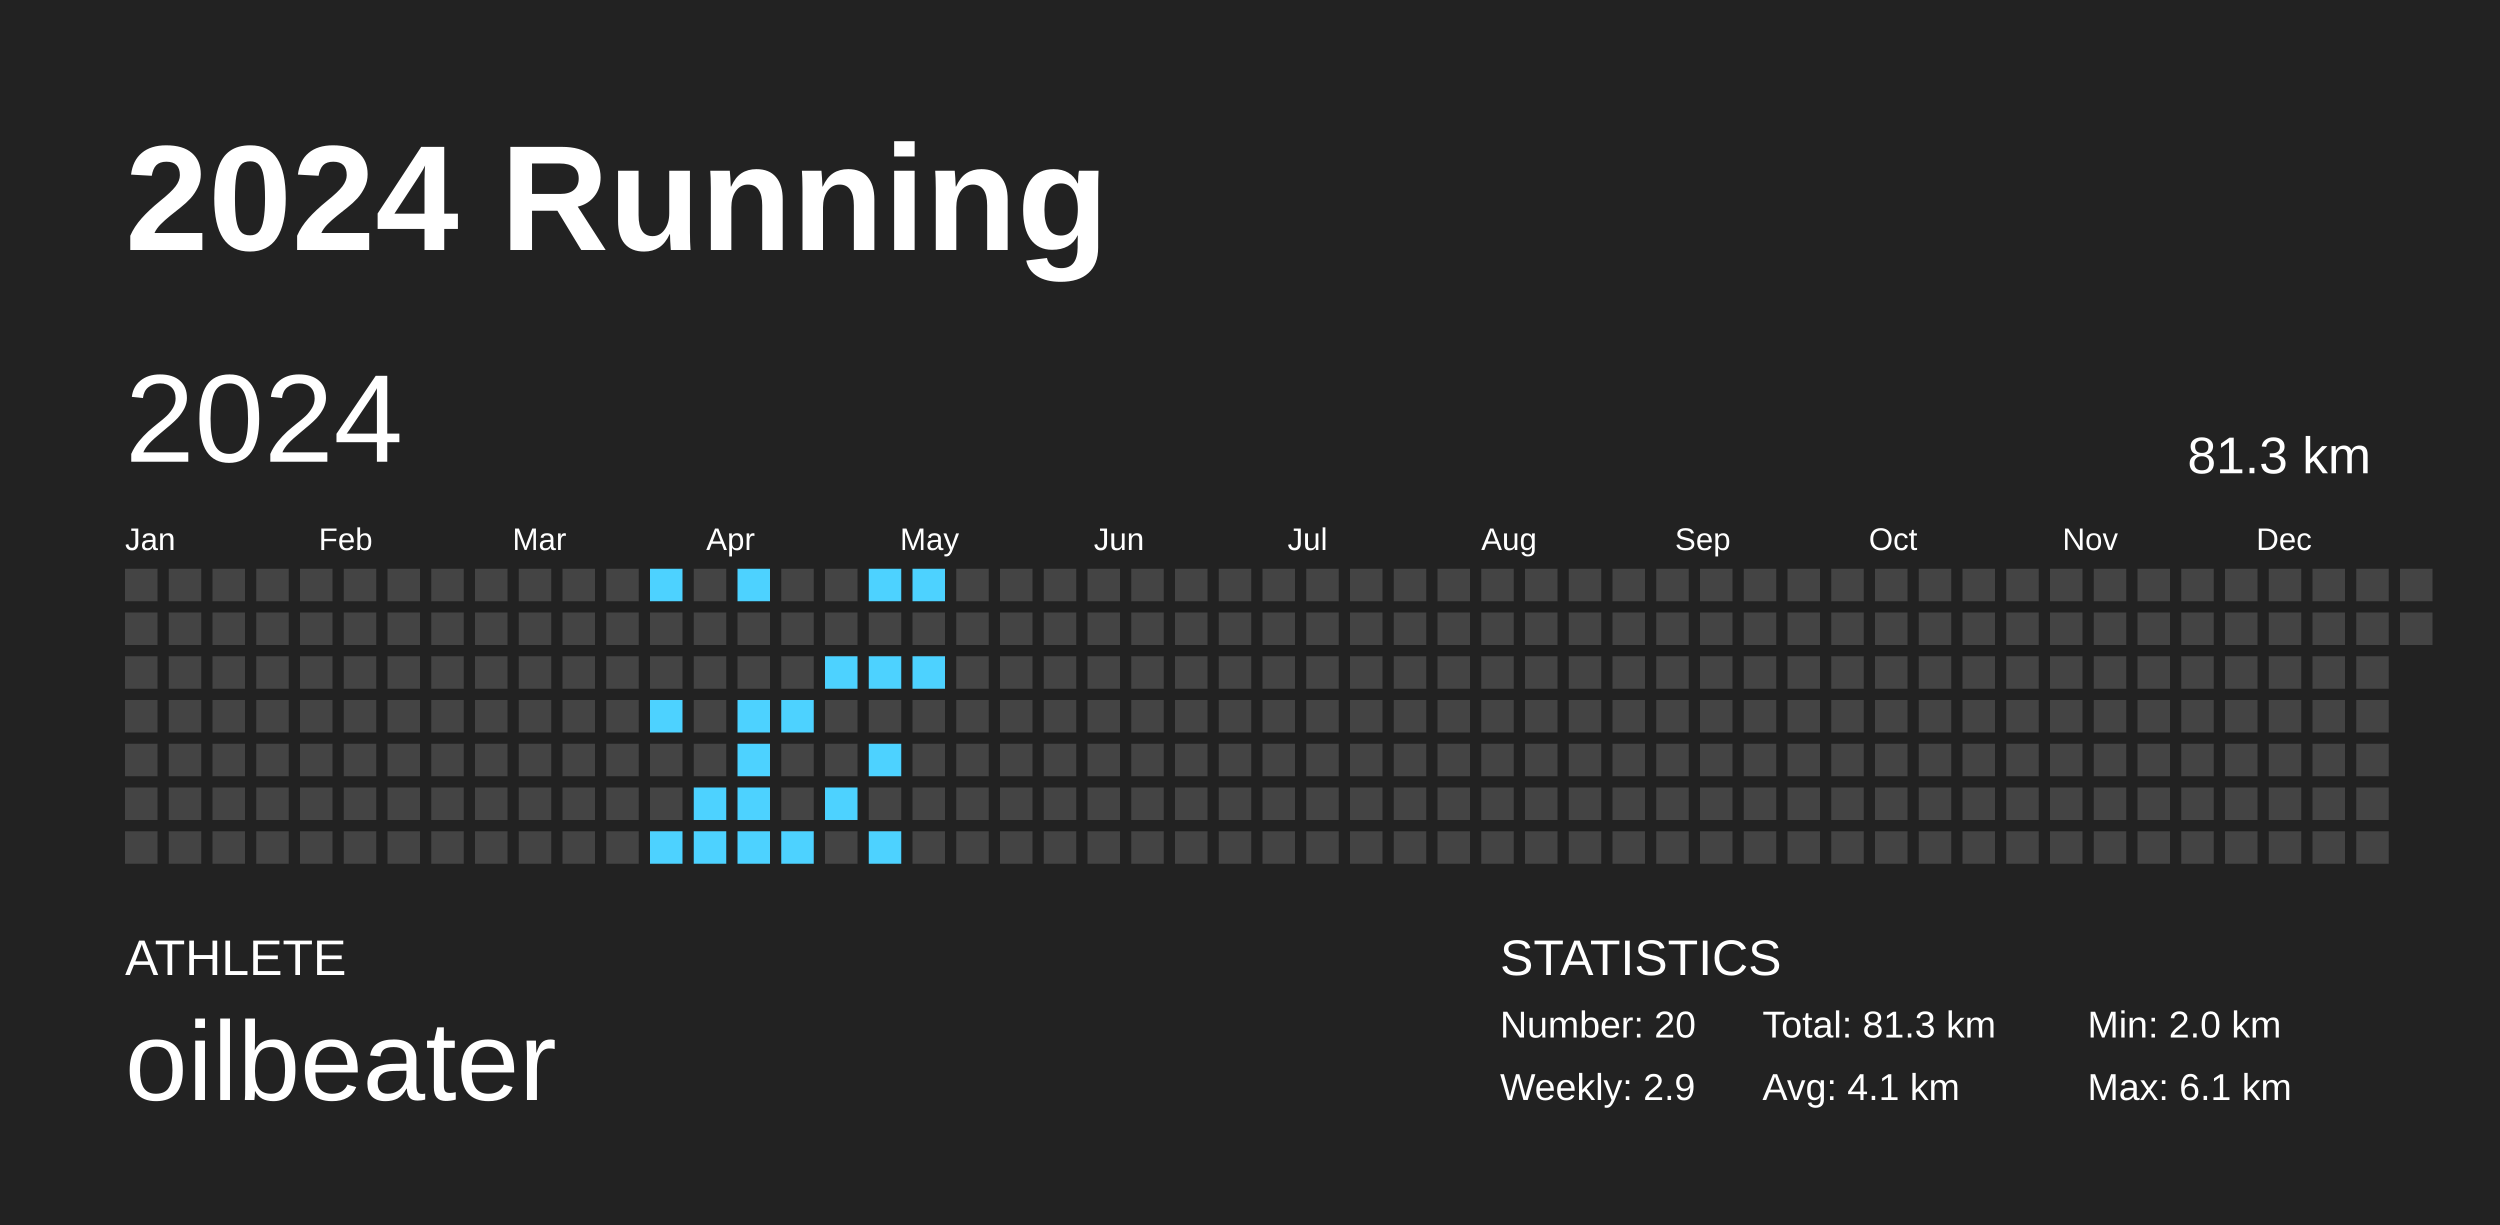
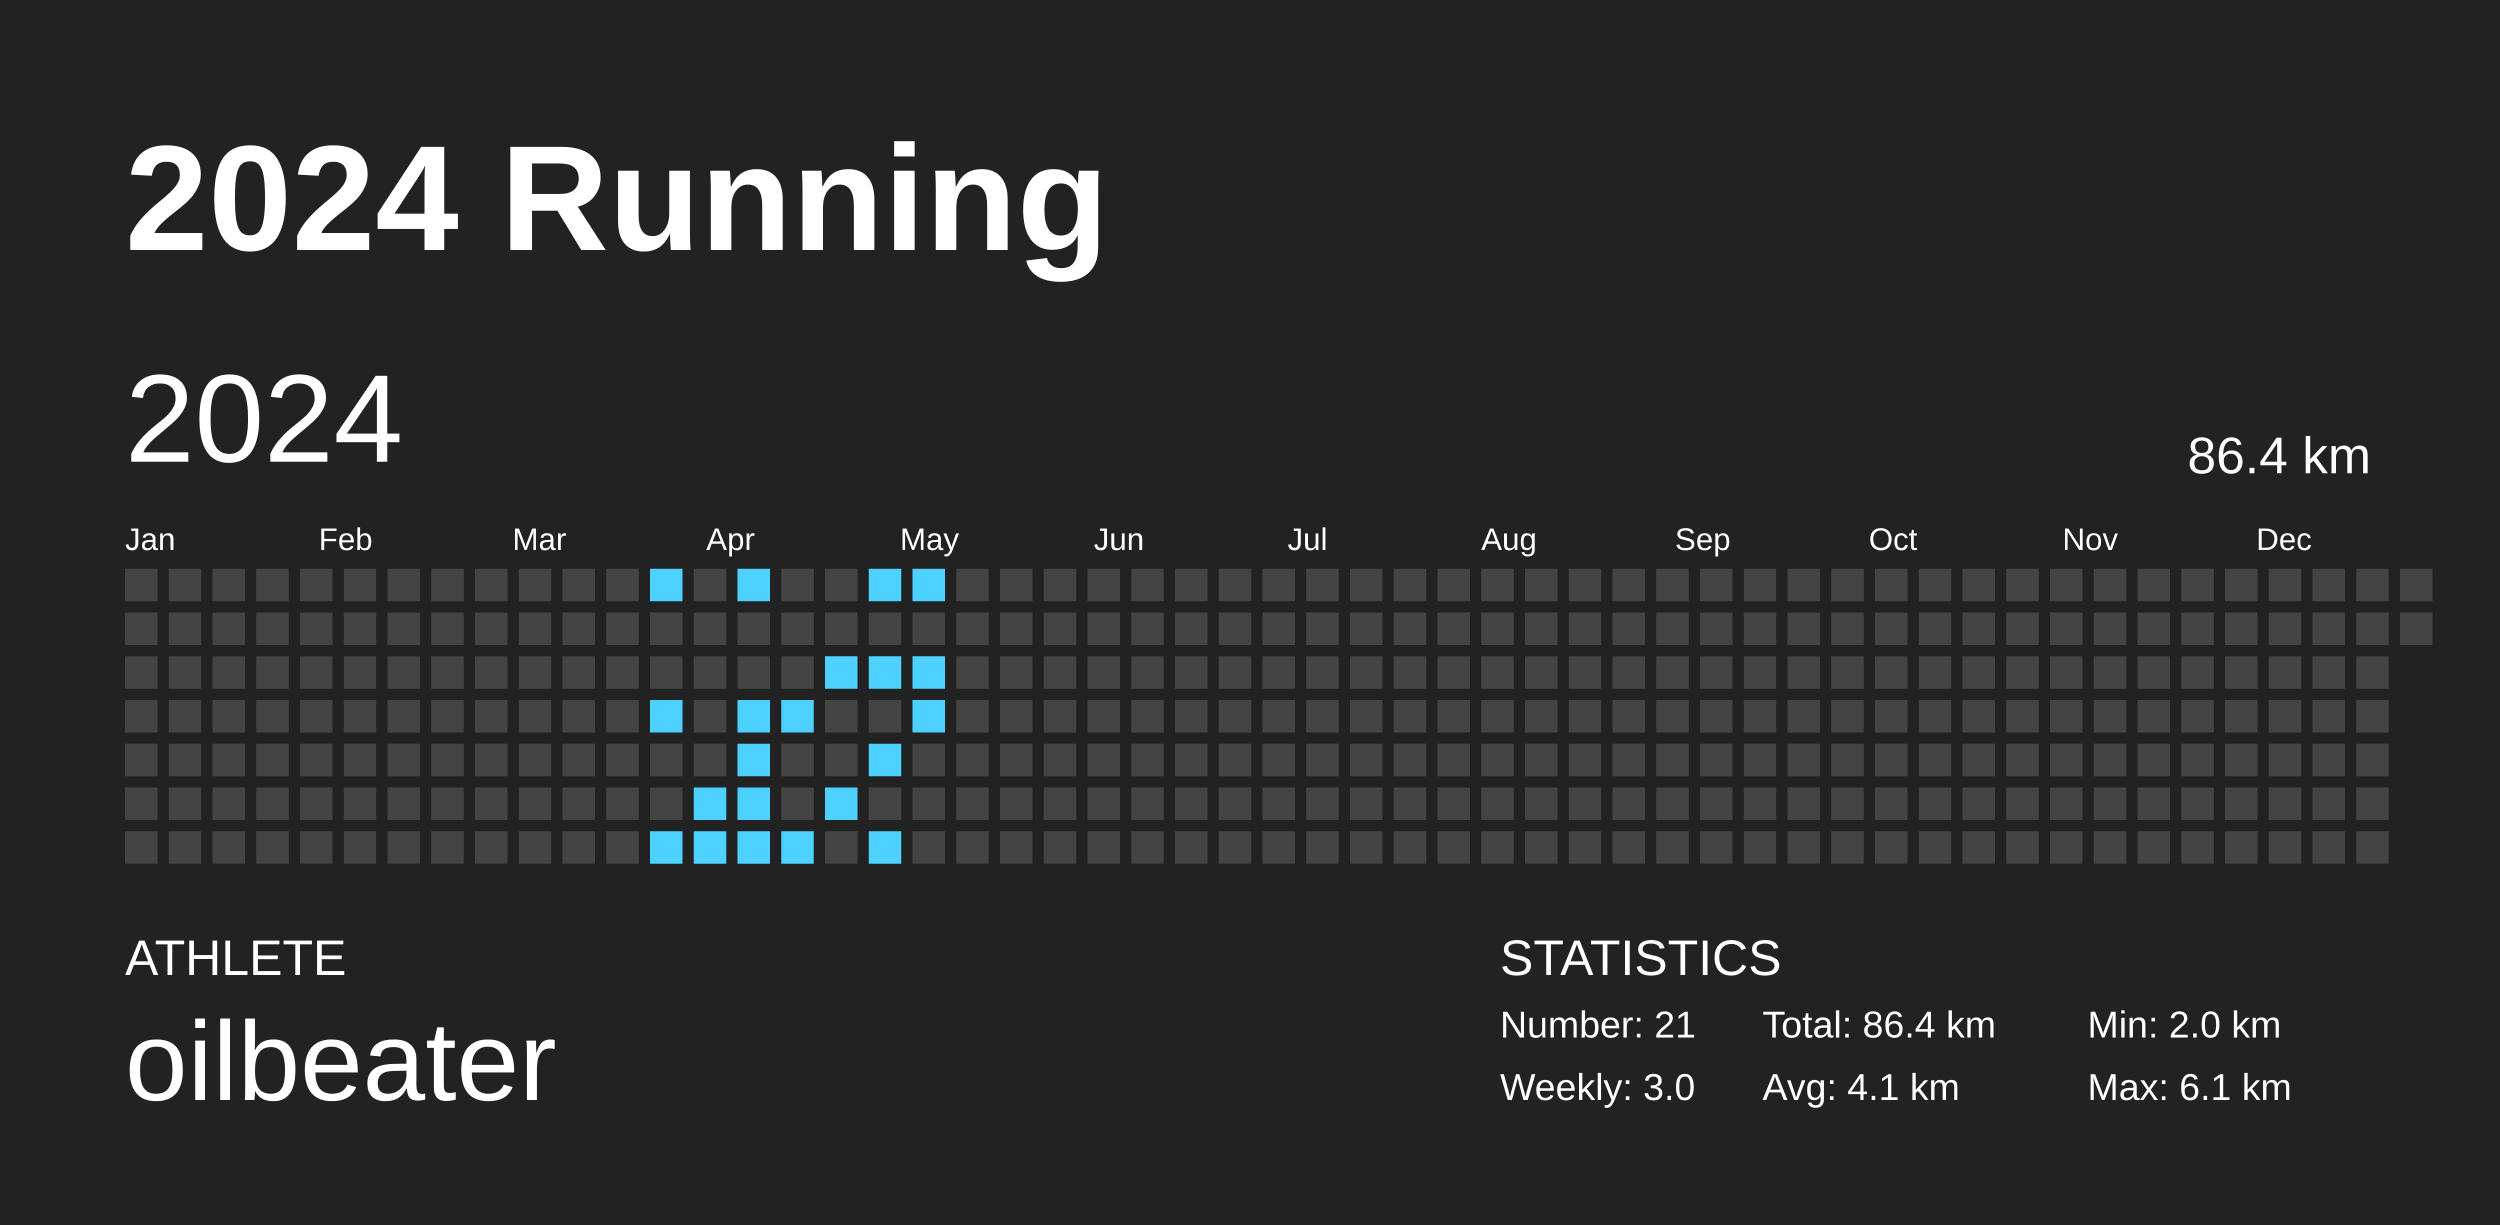
<svg xmlns="http://www.w3.org/2000/svg" baseProfile="full" height="98mm" version="1.1" viewBox="0,0,200,98" width="200mm">
  <defs />
  <rect fill="#222222" height="98" width="200" x="0" y="0" />
  <text fill="#FFFFFF" style="font-size:12px; font-family:Arial; font-weight:bold;" x="10" y="20">2024 Running</text>
  <text fill="#FFFFFF" style="font-size:4px; font-family:Arial" x="10" y="78">ATHLETE</text>
  <text fill="#FFFFFF" style="font-size:9px; font-family:Arial" x="10" y="88">oilbeater</text>
  <text fill="#FFFFFF" style="font-size:4px; font-family:Arial" x="120" y="78">STATISTICS</text>
-   <text fill="#FFFFFF" style="font-size:3px; font-family:Arial" x="120" y="83">Number: 20</text>
-   <text fill="#FFFFFF" style="font-size:3px; font-family:Arial" x="120" y="88">Weekly: 2.9</text>
-   <text fill="#FFFFFF" style="font-size:3px; font-family:Arial" x="141" y="83">Total: 81.3 km</text>
+   <text fill="#FFFFFF" style="font-size:3px; font-family:Arial" x="120" y="83">Number: 21</text>
+   <text fill="#FFFFFF" style="font-size:3px; font-family:Arial" x="120" y="88">Weekly: 3.0</text>
+   <text fill="#FFFFFF" style="font-size:3px; font-family:Arial" x="141" y="83">Total: 86.4 km</text>
  <text fill="#FFFFFF" style="font-size:3px; font-family:Arial" x="141" y="88">Avg: 4.1 km</text>
  <text fill="#FFFFFF" style="font-size:3px; font-family:Arial" x="167" y="83">Min: 2.0 km</text>
  <text fill="#FFFFFF" style="font-size:3px; font-family:Arial" x="167" y="88">Max: 6.1 km</text>
  <text dominant-baseline="hanging" fill="#FFFFFF" style="font-size:10.0px; font-family:Arial;" x="10" y="30">2024</text>
-   <text dominant-baseline="hanging" fill="#FFFFFF" style="font-size:4.125px; font-family:Arial;" x="175" y="35">81.3 km</text>
+   <text dominant-baseline="hanging" fill="#FFFFFF" style="font-size:4.125px; font-family:Arial;" x="175" y="35">86.4 km</text>
  <text fill="#FFFFFF" style="font-size:2.5px; font-family:Arial" x="10.0" y="44">Jan</text>
  <text fill="#FFFFFF" style="font-size:2.5px; font-family:Arial" x="25.5" y="44">Feb</text>
  <text fill="#FFFFFF" style="font-size:2.5px; font-family:Arial" x="41.0" y="44">Mar</text>
  <text fill="#FFFFFF" style="font-size:2.5px; font-family:Arial" x="56.5" y="44">Apr</text>
  <text fill="#FFFFFF" style="font-size:2.5px; font-family:Arial" x="72.0" y="44">May</text>
  <text fill="#FFFFFF" style="font-size:2.5px; font-family:Arial" x="87.5" y="44">Jun</text>
  <text fill="#FFFFFF" style="font-size:2.5px; font-family:Arial" x="103.0" y="44">Jul</text>
  <text fill="#FFFFFF" style="font-size:2.5px; font-family:Arial" x="118.5" y="44">Aug</text>
  <text fill="#FFFFFF" style="font-size:2.5px; font-family:Arial" x="134.0" y="44">Sep</text>
  <text fill="#FFFFFF" style="font-size:2.5px; font-family:Arial" x="149.5" y="44">Oct</text>
  <text fill="#FFFFFF" style="font-size:2.5px; font-family:Arial" x="165.0" y="44">Nov</text>
  <text fill="#FFFFFF" style="font-size:2.5px; font-family:Arial" x="180.5" y="44">Dec</text>
  <rect fill="#444444" height="2.6" width="2.6" x="10.0" y="45.5" />
  <rect fill="#444444" height="2.6" width="2.6" x="10.0" y="49.0" />
  <rect fill="#444444" height="2.6" width="2.6" x="10.0" y="52.5" />
  <rect fill="#444444" height="2.6" width="2.6" x="10.0" y="56.0" />
  <rect fill="#444444" height="2.6" width="2.6" x="10.0" y="59.5" />
  <rect fill="#444444" height="2.6" width="2.6" x="10.0" y="63.0" />
  <rect fill="#444444" height="2.6" width="2.6" x="10.0" y="66.5" />
  <rect fill="#444444" height="2.6" width="2.6" x="13.5" y="45.5" />
  <rect fill="#444444" height="2.6" width="2.6" x="13.5" y="49.0" />
  <rect fill="#444444" height="2.6" width="2.6" x="13.5" y="52.5" />
  <rect fill="#444444" height="2.6" width="2.6" x="13.5" y="56.0" />
  <rect fill="#444444" height="2.6" width="2.6" x="13.5" y="59.5" />
  <rect fill="#444444" height="2.6" width="2.6" x="13.5" y="63.0" />
  <rect fill="#444444" height="2.6" width="2.6" x="13.5" y="66.5" />
  <rect fill="#444444" height="2.6" width="2.6" x="17.0" y="45.5" />
  <rect fill="#444444" height="2.6" width="2.6" x="17.0" y="49.0" />
  <rect fill="#444444" height="2.6" width="2.6" x="17.0" y="52.5" />
  <rect fill="#444444" height="2.6" width="2.6" x="17.0" y="56.0" />
  <rect fill="#444444" height="2.6" width="2.6" x="17.0" y="59.5" />
  <rect fill="#444444" height="2.6" width="2.6" x="17.0" y="63.0" />
  <rect fill="#444444" height="2.6" width="2.6" x="17.0" y="66.5" />
  <rect fill="#444444" height="2.6" width="2.6" x="20.5" y="45.5" />
  <rect fill="#444444" height="2.6" width="2.6" x="20.5" y="49.0" />
  <rect fill="#444444" height="2.6" width="2.6" x="20.5" y="52.5" />
  <rect fill="#444444" height="2.6" width="2.6" x="20.5" y="56.0" />
  <rect fill="#444444" height="2.6" width="2.6" x="20.5" y="59.5" />
  <rect fill="#444444" height="2.6" width="2.6" x="20.5" y="63.0" />
  <rect fill="#444444" height="2.6" width="2.6" x="20.5" y="66.5" />
  <rect fill="#444444" height="2.6" width="2.6" x="24.0" y="45.5" />
  <rect fill="#444444" height="2.6" width="2.6" x="24.0" y="49.0" />
  <rect fill="#444444" height="2.6" width="2.6" x="24.0" y="52.5" />
  <rect fill="#444444" height="2.6" width="2.6" x="24.0" y="56.0" />
  <rect fill="#444444" height="2.6" width="2.6" x="24.0" y="59.5" />
  <rect fill="#444444" height="2.6" width="2.6" x="24.0" y="63.0" />
  <rect fill="#444444" height="2.6" width="2.6" x="24.0" y="66.5" />
  <rect fill="#444444" height="2.6" width="2.6" x="27.5" y="45.5" />
  <rect fill="#444444" height="2.6" width="2.6" x="27.5" y="49.0" />
  <rect fill="#444444" height="2.6" width="2.6" x="27.5" y="52.5" />
  <rect fill="#444444" height="2.6" width="2.6" x="27.5" y="56.0" />
  <rect fill="#444444" height="2.6" width="2.6" x="27.5" y="59.5" />
  <rect fill="#444444" height="2.6" width="2.6" x="27.5" y="63.0" />
  <rect fill="#444444" height="2.6" width="2.6" x="27.5" y="66.5" />
  <rect fill="#444444" height="2.6" width="2.6" x="31.0" y="45.5" />
  <rect fill="#444444" height="2.6" width="2.6" x="31.0" y="49.0" />
  <rect fill="#444444" height="2.6" width="2.6" x="31.0" y="52.5" />
  <rect fill="#444444" height="2.6" width="2.6" x="31.0" y="56.0" />
  <rect fill="#444444" height="2.6" width="2.6" x="31.0" y="59.5" />
  <rect fill="#444444" height="2.6" width="2.6" x="31.0" y="63.0" />
  <rect fill="#444444" height="2.6" width="2.6" x="31.0" y="66.5" />
  <rect fill="#444444" height="2.6" width="2.6" x="34.5" y="45.5" />
  <rect fill="#444444" height="2.6" width="2.6" x="34.5" y="49.0" />
  <rect fill="#444444" height="2.6" width="2.6" x="34.5" y="52.5" />
  <rect fill="#444444" height="2.6" width="2.6" x="34.5" y="56.0" />
  <rect fill="#444444" height="2.6" width="2.6" x="34.5" y="59.5" />
  <rect fill="#444444" height="2.6" width="2.6" x="34.5" y="63.0" />
  <rect fill="#444444" height="2.6" width="2.6" x="34.5" y="66.5" />
  <rect fill="#444444" height="2.6" width="2.6" x="38.0" y="45.5" />
  <rect fill="#444444" height="2.6" width="2.6" x="38.0" y="49.0" />
  <rect fill="#444444" height="2.6" width="2.6" x="38.0" y="52.5" />
  <rect fill="#444444" height="2.6" width="2.6" x="38.0" y="56.0" />
  <rect fill="#444444" height="2.6" width="2.6" x="38.0" y="59.5" />
  <rect fill="#444444" height="2.6" width="2.6" x="38.0" y="63.0" />
  <rect fill="#444444" height="2.6" width="2.6" x="38.0" y="66.5" />
  <rect fill="#444444" height="2.6" width="2.6" x="41.5" y="45.5" />
  <rect fill="#444444" height="2.6" width="2.6" x="41.5" y="49.0" />
  <rect fill="#444444" height="2.6" width="2.6" x="41.5" y="52.5" />
  <rect fill="#444444" height="2.6" width="2.6" x="41.5" y="56.0" />
  <rect fill="#444444" height="2.6" width="2.6" x="41.5" y="59.5" />
  <rect fill="#444444" height="2.6" width="2.6" x="41.5" y="63.0" />
  <rect fill="#444444" height="2.6" width="2.6" x="41.5" y="66.5" />
  <rect fill="#444444" height="2.6" width="2.6" x="45.0" y="45.5" />
  <rect fill="#444444" height="2.6" width="2.6" x="45.0" y="49.0" />
  <rect fill="#444444" height="2.6" width="2.6" x="45.0" y="52.5" />
  <rect fill="#444444" height="2.6" width="2.6" x="45.0" y="56.0" />
  <rect fill="#444444" height="2.6" width="2.6" x="45.0" y="59.5" />
  <rect fill="#444444" height="2.6" width="2.6" x="45.0" y="63.0" />
  <rect fill="#444444" height="2.6" width="2.6" x="45.0" y="66.5" />
  <rect fill="#444444" height="2.6" width="2.6" x="48.5" y="45.5" />
  <rect fill="#444444" height="2.6" width="2.6" x="48.5" y="49.0" />
  <rect fill="#444444" height="2.6" width="2.6" x="48.5" y="52.5" />
  <rect fill="#444444" height="2.6" width="2.6" x="48.5" y="56.0" />
  <rect fill="#444444" height="2.6" width="2.6" x="48.5" y="59.5" />
  <rect fill="#444444" height="2.6" width="2.6" x="48.5" y="63.0" />
  <rect fill="#444444" height="2.6" width="2.6" x="48.5" y="66.5" />
  <rect fill="#4dd2ff" height="2.6" width="2.6" x="52.0" y="45.5" />
  <rect fill="#444444" height="2.6" width="2.6" x="52.0" y="49.0" />
  <rect fill="#444444" height="2.6" width="2.6" x="52.0" y="52.5" />
  <rect fill="#4dd2ff" height="2.6" width="2.6" x="52.0" y="56.0" />
  <rect fill="#444444" height="2.6" width="2.6" x="52.0" y="59.5" />
  <rect fill="#444444" height="2.6" width="2.6" x="52.0" y="63.0" />
  <rect fill="#4dd2ff" height="2.6" width="2.6" x="52.0" y="66.5" />
  <rect fill="#444444" height="2.6" width="2.6" x="55.5" y="45.5" />
  <rect fill="#444444" height="2.6" width="2.6" x="55.5" y="49.0" />
  <rect fill="#444444" height="2.6" width="2.6" x="55.5" y="52.5" />
  <rect fill="#444444" height="2.6" width="2.6" x="55.5" y="56.0" />
  <rect fill="#444444" height="2.6" width="2.6" x="55.5" y="59.5" />
  <rect fill="#4dd2ff" height="2.6" width="2.6" x="55.5" y="63.0" />
  <rect fill="#4dd2ff" height="2.6" width="2.6" x="55.5" y="66.5" />
  <rect fill="#4dd2ff" height="2.6" width="2.6" x="59.0" y="45.5" />
  <rect fill="#444444" height="2.6" width="2.6" x="59.0" y="49.0" />
  <rect fill="#444444" height="2.6" width="2.6" x="59.0" y="52.5" />
  <rect fill="#4dd2ff" height="2.6" width="2.6" x="59.0" y="56.0" />
  <rect fill="#4dd2ff" height="2.6" width="2.6" x="59.0" y="59.5" />
  <rect fill="#4dd2ff" height="2.6" width="2.6" x="59.0" y="63.0" />
  <rect fill="#4dd2ff" height="2.6" width="2.6" x="59.0" y="66.5" />
  <rect fill="#444444" height="2.6" width="2.6" x="62.5" y="45.5" />
  <rect fill="#444444" height="2.6" width="2.6" x="62.5" y="49.0" />
  <rect fill="#444444" height="2.6" width="2.6" x="62.5" y="52.5" />
  <rect fill="#4dd2ff" height="2.6" width="2.6" x="62.5" y="56.0" />
  <rect fill="#444444" height="2.6" width="2.6" x="62.5" y="59.5" />
  <rect fill="#444444" height="2.6" width="2.6" x="62.5" y="63.0" />
  <rect fill="#4dd2ff" height="2.6" width="2.6" x="62.5" y="66.5" />
  <rect fill="#444444" height="2.6" width="2.6" x="66.0" y="45.5" />
  <rect fill="#444444" height="2.6" width="2.6" x="66.0" y="49.0" />
  <rect fill="#4dd2ff" height="2.6" width="2.6" x="66.0" y="52.5" />
  <rect fill="#444444" height="2.6" width="2.6" x="66.0" y="56.0" />
  <rect fill="#444444" height="2.6" width="2.6" x="66.0" y="59.5" />
  <rect fill="#4dd2ff" height="2.6" width="2.6" x="66.0" y="63.0" />
  <rect fill="#444444" height="2.6" width="2.6" x="66.0" y="66.5" />
  <rect fill="#4dd2ff" height="2.6" width="2.6" x="69.5" y="45.5" />
  <rect fill="#444444" height="2.6" width="2.6" x="69.5" y="49.0" />
  <rect fill="#4dd2ff" height="2.6" width="2.6" x="69.5" y="52.5" />
  <rect fill="#444444" height="2.6" width="2.6" x="69.5" y="56.0" />
  <rect fill="#4dd2ff" height="2.6" width="2.6" x="69.5" y="59.5" />
  <rect fill="#444444" height="2.6" width="2.6" x="69.5" y="63.0" />
  <rect fill="#4dd2ff" height="2.6" width="2.6" x="69.5" y="66.5" />
  <rect fill="#4dd2ff" height="2.6" width="2.6" x="73.0" y="45.5" />
  <rect fill="#444444" height="2.6" width="2.6" x="73.0" y="49.0" />
  <rect fill="#4dd2ff" height="2.6" width="2.6" x="73.0" y="52.5" />
-   <rect fill="#444444" height="2.6" width="2.6" x="73.0" y="56.0" />
+   <rect fill="#4dd2ff" height="2.6" width="2.6" x="73.0" y="56.0" />
  <rect fill="#444444" height="2.6" width="2.6" x="73.0" y="59.5" />
  <rect fill="#444444" height="2.6" width="2.6" x="73.0" y="63.0" />
  <rect fill="#444444" height="2.6" width="2.6" x="73.0" y="66.5" />
  <rect fill="#444444" height="2.6" width="2.6" x="76.5" y="45.5" />
  <rect fill="#444444" height="2.6" width="2.6" x="76.5" y="49.0" />
  <rect fill="#444444" height="2.6" width="2.6" x="76.5" y="52.5" />
  <rect fill="#444444" height="2.6" width="2.6" x="76.5" y="56.0" />
  <rect fill="#444444" height="2.6" width="2.6" x="76.5" y="59.5" />
  <rect fill="#444444" height="2.6" width="2.6" x="76.5" y="63.0" />
  <rect fill="#444444" height="2.6" width="2.6" x="76.5" y="66.5" />
  <rect fill="#444444" height="2.6" width="2.6" x="80.0" y="45.5" />
  <rect fill="#444444" height="2.6" width="2.6" x="80.0" y="49.0" />
  <rect fill="#444444" height="2.6" width="2.6" x="80.0" y="52.5" />
  <rect fill="#444444" height="2.6" width="2.6" x="80.0" y="56.0" />
  <rect fill="#444444" height="2.6" width="2.6" x="80.0" y="59.5" />
  <rect fill="#444444" height="2.6" width="2.6" x="80.0" y="63.0" />
  <rect fill="#444444" height="2.6" width="2.6" x="80.0" y="66.5" />
  <rect fill="#444444" height="2.6" width="2.6" x="83.5" y="45.5" />
  <rect fill="#444444" height="2.6" width="2.6" x="83.5" y="49.0" />
  <rect fill="#444444" height="2.6" width="2.6" x="83.5" y="52.5" />
  <rect fill="#444444" height="2.6" width="2.6" x="83.5" y="56.0" />
  <rect fill="#444444" height="2.6" width="2.6" x="83.5" y="59.5" />
  <rect fill="#444444" height="2.6" width="2.6" x="83.5" y="63.0" />
  <rect fill="#444444" height="2.6" width="2.6" x="83.5" y="66.5" />
  <rect fill="#444444" height="2.6" width="2.6" x="87.0" y="45.5" />
  <rect fill="#444444" height="2.6" width="2.6" x="87.0" y="49.0" />
  <rect fill="#444444" height="2.6" width="2.6" x="87.0" y="52.5" />
  <rect fill="#444444" height="2.6" width="2.6" x="87.0" y="56.0" />
  <rect fill="#444444" height="2.6" width="2.6" x="87.0" y="59.5" />
  <rect fill="#444444" height="2.6" width="2.6" x="87.0" y="63.0" />
  <rect fill="#444444" height="2.6" width="2.6" x="87.0" y="66.5" />
  <rect fill="#444444" height="2.6" width="2.6" x="90.5" y="45.5" />
  <rect fill="#444444" height="2.6" width="2.6" x="90.5" y="49.0" />
  <rect fill="#444444" height="2.6" width="2.6" x="90.5" y="52.5" />
  <rect fill="#444444" height="2.6" width="2.6" x="90.5" y="56.0" />
  <rect fill="#444444" height="2.6" width="2.6" x="90.5" y="59.5" />
  <rect fill="#444444" height="2.6" width="2.6" x="90.5" y="63.0" />
  <rect fill="#444444" height="2.6" width="2.6" x="90.5" y="66.5" />
  <rect fill="#444444" height="2.6" width="2.6" x="94.0" y="45.5" />
  <rect fill="#444444" height="2.6" width="2.6" x="94.0" y="49.0" />
  <rect fill="#444444" height="2.6" width="2.6" x="94.0" y="52.5" />
  <rect fill="#444444" height="2.6" width="2.6" x="94.0" y="56.0" />
  <rect fill="#444444" height="2.6" width="2.6" x="94.0" y="59.5" />
  <rect fill="#444444" height="2.6" width="2.6" x="94.0" y="63.0" />
  <rect fill="#444444" height="2.6" width="2.6" x="94.0" y="66.5" />
  <rect fill="#444444" height="2.6" width="2.6" x="97.5" y="45.5" />
  <rect fill="#444444" height="2.6" width="2.6" x="97.5" y="49.0" />
  <rect fill="#444444" height="2.6" width="2.6" x="97.5" y="52.5" />
  <rect fill="#444444" height="2.6" width="2.6" x="97.5" y="56.0" />
  <rect fill="#444444" height="2.6" width="2.6" x="97.5" y="59.5" />
  <rect fill="#444444" height="2.6" width="2.6" x="97.5" y="63.0" />
  <rect fill="#444444" height="2.6" width="2.6" x="97.5" y="66.5" />
  <rect fill="#444444" height="2.6" width="2.6" x="101.0" y="45.5" />
  <rect fill="#444444" height="2.6" width="2.6" x="101.0" y="49.0" />
  <rect fill="#444444" height="2.6" width="2.6" x="101.0" y="52.5" />
  <rect fill="#444444" height="2.6" width="2.6" x="101.0" y="56.0" />
  <rect fill="#444444" height="2.6" width="2.6" x="101.0" y="59.5" />
  <rect fill="#444444" height="2.6" width="2.6" x="101.0" y="63.0" />
  <rect fill="#444444" height="2.6" width="2.6" x="101.0" y="66.5" />
  <rect fill="#444444" height="2.6" width="2.6" x="104.5" y="45.5" />
  <rect fill="#444444" height="2.6" width="2.6" x="104.5" y="49.0" />
  <rect fill="#444444" height="2.6" width="2.6" x="104.5" y="52.5" />
  <rect fill="#444444" height="2.6" width="2.6" x="104.5" y="56.0" />
  <rect fill="#444444" height="2.6" width="2.6" x="104.5" y="59.5" />
  <rect fill="#444444" height="2.6" width="2.6" x="104.5" y="63.0" />
  <rect fill="#444444" height="2.6" width="2.6" x="104.5" y="66.5" />
  <rect fill="#444444" height="2.6" width="2.6" x="108.0" y="45.5" />
  <rect fill="#444444" height="2.6" width="2.6" x="108.0" y="49.0" />
  <rect fill="#444444" height="2.6" width="2.6" x="108.0" y="52.5" />
  <rect fill="#444444" height="2.6" width="2.6" x="108.0" y="56.0" />
  <rect fill="#444444" height="2.6" width="2.6" x="108.0" y="59.5" />
  <rect fill="#444444" height="2.6" width="2.6" x="108.0" y="63.0" />
  <rect fill="#444444" height="2.6" width="2.6" x="108.0" y="66.5" />
  <rect fill="#444444" height="2.6" width="2.6" x="111.5" y="45.5" />
  <rect fill="#444444" height="2.6" width="2.6" x="111.5" y="49.0" />
  <rect fill="#444444" height="2.6" width="2.6" x="111.5" y="52.5" />
  <rect fill="#444444" height="2.6" width="2.6" x="111.5" y="56.0" />
  <rect fill="#444444" height="2.6" width="2.6" x="111.5" y="59.5" />
  <rect fill="#444444" height="2.6" width="2.6" x="111.5" y="63.0" />
  <rect fill="#444444" height="2.6" width="2.6" x="111.5" y="66.5" />
  <rect fill="#444444" height="2.6" width="2.6" x="115.0" y="45.5" />
  <rect fill="#444444" height="2.6" width="2.6" x="115.0" y="49.0" />
  <rect fill="#444444" height="2.6" width="2.6" x="115.0" y="52.5" />
  <rect fill="#444444" height="2.6" width="2.6" x="115.0" y="56.0" />
  <rect fill="#444444" height="2.6" width="2.6" x="115.0" y="59.5" />
  <rect fill="#444444" height="2.6" width="2.6" x="115.0" y="63.0" />
  <rect fill="#444444" height="2.6" width="2.6" x="115.0" y="66.5" />
  <rect fill="#444444" height="2.6" width="2.6" x="118.5" y="45.5" />
  <rect fill="#444444" height="2.6" width="2.6" x="118.5" y="49.0" />
  <rect fill="#444444" height="2.6" width="2.6" x="118.5" y="52.5" />
  <rect fill="#444444" height="2.6" width="2.6" x="118.5" y="56.0" />
  <rect fill="#444444" height="2.6" width="2.6" x="118.5" y="59.5" />
  <rect fill="#444444" height="2.6" width="2.6" x="118.5" y="63.0" />
  <rect fill="#444444" height="2.6" width="2.6" x="118.5" y="66.5" />
  <rect fill="#444444" height="2.6" width="2.6" x="122.0" y="45.5" />
  <rect fill="#444444" height="2.6" width="2.6" x="122.0" y="49.0" />
  <rect fill="#444444" height="2.6" width="2.6" x="122.0" y="52.5" />
  <rect fill="#444444" height="2.6" width="2.6" x="122.0" y="56.0" />
  <rect fill="#444444" height="2.6" width="2.6" x="122.0" y="59.5" />
  <rect fill="#444444" height="2.6" width="2.6" x="122.0" y="63.0" />
  <rect fill="#444444" height="2.6" width="2.6" x="122.0" y="66.5" />
  <rect fill="#444444" height="2.6" width="2.6" x="125.5" y="45.5" />
  <rect fill="#444444" height="2.6" width="2.6" x="125.5" y="49.0" />
  <rect fill="#444444" height="2.6" width="2.6" x="125.5" y="52.5" />
  <rect fill="#444444" height="2.6" width="2.6" x="125.5" y="56.0" />
  <rect fill="#444444" height="2.6" width="2.6" x="125.5" y="59.5" />
  <rect fill="#444444" height="2.6" width="2.6" x="125.5" y="63.0" />
  <rect fill="#444444" height="2.6" width="2.6" x="125.5" y="66.5" />
  <rect fill="#444444" height="2.6" width="2.6" x="129.0" y="45.5" />
  <rect fill="#444444" height="2.6" width="2.6" x="129.0" y="49.0" />
  <rect fill="#444444" height="2.6" width="2.6" x="129.0" y="52.5" />
  <rect fill="#444444" height="2.6" width="2.6" x="129.0" y="56.0" />
  <rect fill="#444444" height="2.6" width="2.6" x="129.0" y="59.5" />
  <rect fill="#444444" height="2.6" width="2.6" x="129.0" y="63.0" />
  <rect fill="#444444" height="2.6" width="2.6" x="129.0" y="66.5" />
  <rect fill="#444444" height="2.6" width="2.6" x="132.5" y="45.5" />
  <rect fill="#444444" height="2.6" width="2.6" x="132.5" y="49.0" />
  <rect fill="#444444" height="2.6" width="2.6" x="132.5" y="52.5" />
  <rect fill="#444444" height="2.6" width="2.6" x="132.5" y="56.0" />
  <rect fill="#444444" height="2.6" width="2.6" x="132.5" y="59.5" />
  <rect fill="#444444" height="2.6" width="2.6" x="132.5" y="63.0" />
  <rect fill="#444444" height="2.6" width="2.6" x="132.5" y="66.5" />
  <rect fill="#444444" height="2.6" width="2.6" x="136.0" y="45.5" />
  <rect fill="#444444" height="2.6" width="2.6" x="136.0" y="49.0" />
  <rect fill="#444444" height="2.6" width="2.6" x="136.0" y="52.5" />
  <rect fill="#444444" height="2.6" width="2.6" x="136.0" y="56.0" />
  <rect fill="#444444" height="2.6" width="2.6" x="136.0" y="59.5" />
  <rect fill="#444444" height="2.6" width="2.6" x="136.0" y="63.0" />
  <rect fill="#444444" height="2.6" width="2.6" x="136.0" y="66.5" />
  <rect fill="#444444" height="2.6" width="2.6" x="139.5" y="45.5" />
  <rect fill="#444444" height="2.6" width="2.6" x="139.5" y="49.0" />
  <rect fill="#444444" height="2.6" width="2.6" x="139.5" y="52.5" />
  <rect fill="#444444" height="2.6" width="2.6" x="139.5" y="56.0" />
  <rect fill="#444444" height="2.6" width="2.6" x="139.5" y="59.5" />
  <rect fill="#444444" height="2.6" width="2.6" x="139.5" y="63.0" />
  <rect fill="#444444" height="2.6" width="2.6" x="139.5" y="66.5" />
  <rect fill="#444444" height="2.6" width="2.6" x="143.0" y="45.5" />
  <rect fill="#444444" height="2.6" width="2.6" x="143.0" y="49.0" />
  <rect fill="#444444" height="2.6" width="2.6" x="143.0" y="52.5" />
  <rect fill="#444444" height="2.6" width="2.6" x="143.0" y="56.0" />
  <rect fill="#444444" height="2.6" width="2.6" x="143.0" y="59.5" />
  <rect fill="#444444" height="2.6" width="2.6" x="143.0" y="63.0" />
  <rect fill="#444444" height="2.6" width="2.6" x="143.0" y="66.5" />
  <rect fill="#444444" height="2.6" width="2.6" x="146.5" y="45.5" />
  <rect fill="#444444" height="2.6" width="2.6" x="146.5" y="49.0" />
  <rect fill="#444444" height="2.6" width="2.6" x="146.5" y="52.5" />
  <rect fill="#444444" height="2.6" width="2.6" x="146.5" y="56.0" />
  <rect fill="#444444" height="2.6" width="2.6" x="146.5" y="59.5" />
  <rect fill="#444444" height="2.6" width="2.6" x="146.5" y="63.0" />
  <rect fill="#444444" height="2.6" width="2.6" x="146.5" y="66.5" />
  <rect fill="#444444" height="2.6" width="2.6" x="150.0" y="45.5" />
  <rect fill="#444444" height="2.6" width="2.6" x="150.0" y="49.0" />
  <rect fill="#444444" height="2.6" width="2.6" x="150.0" y="52.5" />
  <rect fill="#444444" height="2.6" width="2.6" x="150.0" y="56.0" />
  <rect fill="#444444" height="2.6" width="2.6" x="150.0" y="59.5" />
  <rect fill="#444444" height="2.6" width="2.6" x="150.0" y="63.0" />
  <rect fill="#444444" height="2.6" width="2.6" x="150.0" y="66.5" />
  <rect fill="#444444" height="2.6" width="2.6" x="153.5" y="45.5" />
  <rect fill="#444444" height="2.6" width="2.6" x="153.5" y="49.0" />
  <rect fill="#444444" height="2.6" width="2.6" x="153.5" y="52.5" />
  <rect fill="#444444" height="2.6" width="2.6" x="153.5" y="56.0" />
  <rect fill="#444444" height="2.6" width="2.6" x="153.5" y="59.5" />
  <rect fill="#444444" height="2.6" width="2.6" x="153.5" y="63.0" />
  <rect fill="#444444" height="2.6" width="2.6" x="153.5" y="66.5" />
  <rect fill="#444444" height="2.6" width="2.6" x="157.0" y="45.5" />
  <rect fill="#444444" height="2.6" width="2.6" x="157.0" y="49.0" />
  <rect fill="#444444" height="2.6" width="2.6" x="157.0" y="52.5" />
  <rect fill="#444444" height="2.6" width="2.6" x="157.0" y="56.0" />
  <rect fill="#444444" height="2.6" width="2.6" x="157.0" y="59.5" />
  <rect fill="#444444" height="2.6" width="2.6" x="157.0" y="63.0" />
  <rect fill="#444444" height="2.6" width="2.6" x="157.0" y="66.5" />
  <rect fill="#444444" height="2.6" width="2.6" x="160.5" y="45.5" />
  <rect fill="#444444" height="2.6" width="2.6" x="160.5" y="49.0" />
  <rect fill="#444444" height="2.6" width="2.6" x="160.5" y="52.5" />
  <rect fill="#444444" height="2.6" width="2.6" x="160.5" y="56.0" />
  <rect fill="#444444" height="2.6" width="2.6" x="160.5" y="59.5" />
  <rect fill="#444444" height="2.6" width="2.6" x="160.5" y="63.0" />
  <rect fill="#444444" height="2.6" width="2.6" x="160.5" y="66.5" />
  <rect fill="#444444" height="2.6" width="2.6" x="164.0" y="45.5" />
  <rect fill="#444444" height="2.6" width="2.6" x="164.0" y="49.0" />
  <rect fill="#444444" height="2.6" width="2.6" x="164.0" y="52.5" />
  <rect fill="#444444" height="2.6" width="2.6" x="164.0" y="56.0" />
  <rect fill="#444444" height="2.6" width="2.6" x="164.0" y="59.5" />
  <rect fill="#444444" height="2.6" width="2.6" x="164.0" y="63.0" />
  <rect fill="#444444" height="2.6" width="2.6" x="164.0" y="66.5" />
  <rect fill="#444444" height="2.6" width="2.6" x="167.5" y="45.5" />
  <rect fill="#444444" height="2.6" width="2.6" x="167.5" y="49.0" />
  <rect fill="#444444" height="2.6" width="2.6" x="167.5" y="52.5" />
  <rect fill="#444444" height="2.6" width="2.6" x="167.5" y="56.0" />
  <rect fill="#444444" height="2.6" width="2.6" x="167.5" y="59.5" />
  <rect fill="#444444" height="2.6" width="2.6" x="167.5" y="63.0" />
  <rect fill="#444444" height="2.6" width="2.6" x="167.5" y="66.5" />
  <rect fill="#444444" height="2.6" width="2.6" x="171.0" y="45.5" />
  <rect fill="#444444" height="2.6" width="2.6" x="171.0" y="49.0" />
  <rect fill="#444444" height="2.6" width="2.6" x="171.0" y="52.5" />
  <rect fill="#444444" height="2.6" width="2.6" x="171.0" y="56.0" />
  <rect fill="#444444" height="2.6" width="2.6" x="171.0" y="59.5" />
  <rect fill="#444444" height="2.6" width="2.6" x="171.0" y="63.0" />
  <rect fill="#444444" height="2.6" width="2.6" x="171.0" y="66.5" />
  <rect fill="#444444" height="2.6" width="2.6" x="174.5" y="45.5" />
  <rect fill="#444444" height="2.6" width="2.6" x="174.5" y="49.0" />
  <rect fill="#444444" height="2.6" width="2.6" x="174.5" y="52.5" />
  <rect fill="#444444" height="2.6" width="2.6" x="174.5" y="56.0" />
  <rect fill="#444444" height="2.6" width="2.6" x="174.5" y="59.5" />
  <rect fill="#444444" height="2.6" width="2.6" x="174.5" y="63.0" />
  <rect fill="#444444" height="2.6" width="2.6" x="174.5" y="66.5" />
  <rect fill="#444444" height="2.6" width="2.6" x="178.0" y="45.5" />
  <rect fill="#444444" height="2.6" width="2.6" x="178.0" y="49.0" />
  <rect fill="#444444" height="2.6" width="2.6" x="178.0" y="52.5" />
  <rect fill="#444444" height="2.6" width="2.6" x="178.0" y="56.0" />
  <rect fill="#444444" height="2.6" width="2.6" x="178.0" y="59.5" />
  <rect fill="#444444" height="2.6" width="2.6" x="178.0" y="63.0" />
  <rect fill="#444444" height="2.6" width="2.6" x="178.0" y="66.5" />
  <rect fill="#444444" height="2.6" width="2.6" x="181.5" y="45.5" />
  <rect fill="#444444" height="2.6" width="2.6" x="181.5" y="49.0" />
  <rect fill="#444444" height="2.6" width="2.6" x="181.5" y="52.5" />
  <rect fill="#444444" height="2.6" width="2.6" x="181.5" y="56.0" />
  <rect fill="#444444" height="2.6" width="2.6" x="181.5" y="59.5" />
  <rect fill="#444444" height="2.6" width="2.6" x="181.5" y="63.0" />
  <rect fill="#444444" height="2.6" width="2.6" x="181.5" y="66.5" />
  <rect fill="#444444" height="2.6" width="2.6" x="185.0" y="45.5" />
  <rect fill="#444444" height="2.6" width="2.6" x="185.0" y="49.0" />
  <rect fill="#444444" height="2.6" width="2.6" x="185.0" y="52.5" />
  <rect fill="#444444" height="2.6" width="2.6" x="185.0" y="56.0" />
  <rect fill="#444444" height="2.6" width="2.6" x="185.0" y="59.5" />
  <rect fill="#444444" height="2.6" width="2.6" x="185.0" y="63.0" />
  <rect fill="#444444" height="2.6" width="2.6" x="185.0" y="66.5" />
  <rect fill="#444444" height="2.6" width="2.6" x="188.5" y="45.5" />
  <rect fill="#444444" height="2.6" width="2.6" x="188.5" y="49.0" />
  <rect fill="#444444" height="2.6" width="2.6" x="188.5" y="52.5" />
  <rect fill="#444444" height="2.6" width="2.6" x="188.5" y="56.0" />
  <rect fill="#444444" height="2.6" width="2.6" x="188.5" y="59.5" />
  <rect fill="#444444" height="2.6" width="2.6" x="188.5" y="63.0" />
  <rect fill="#444444" height="2.6" width="2.6" x="188.5" y="66.5" />
  <rect fill="#444444" height="2.6" width="2.6" x="192.0" y="45.5" />
  <rect fill="#444444" height="2.6" width="2.6" x="192.0" y="49.0" />
</svg>
